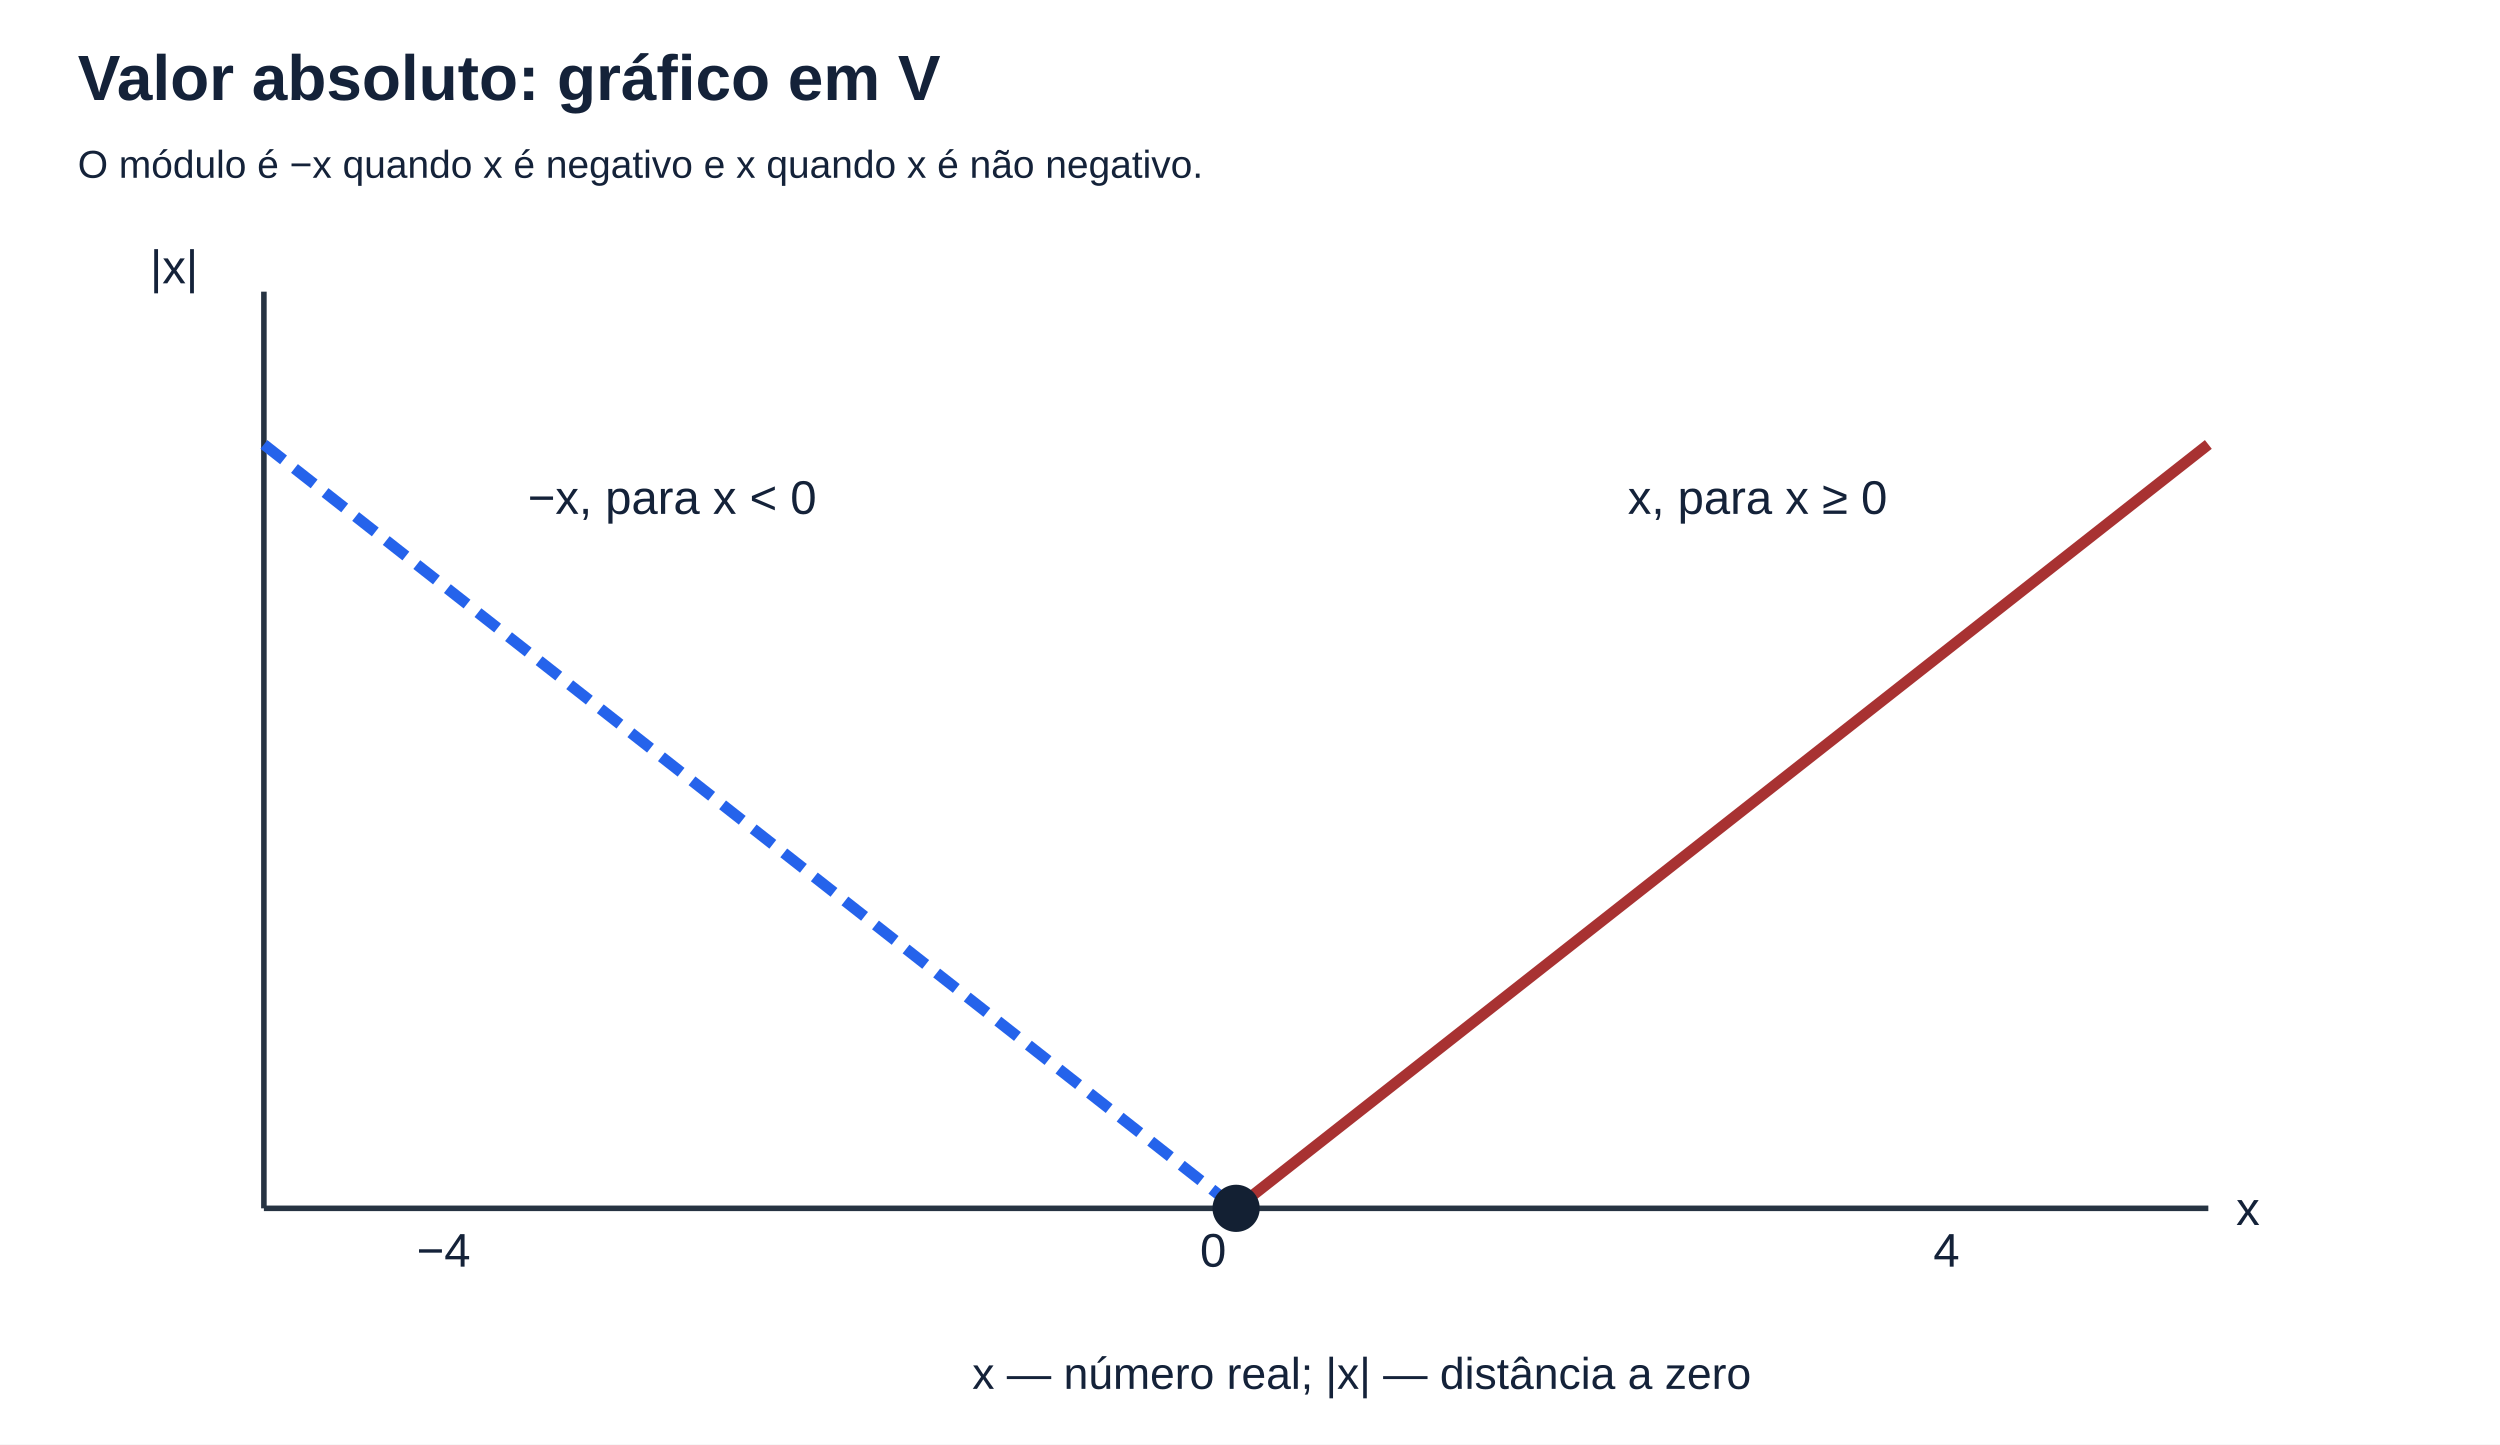
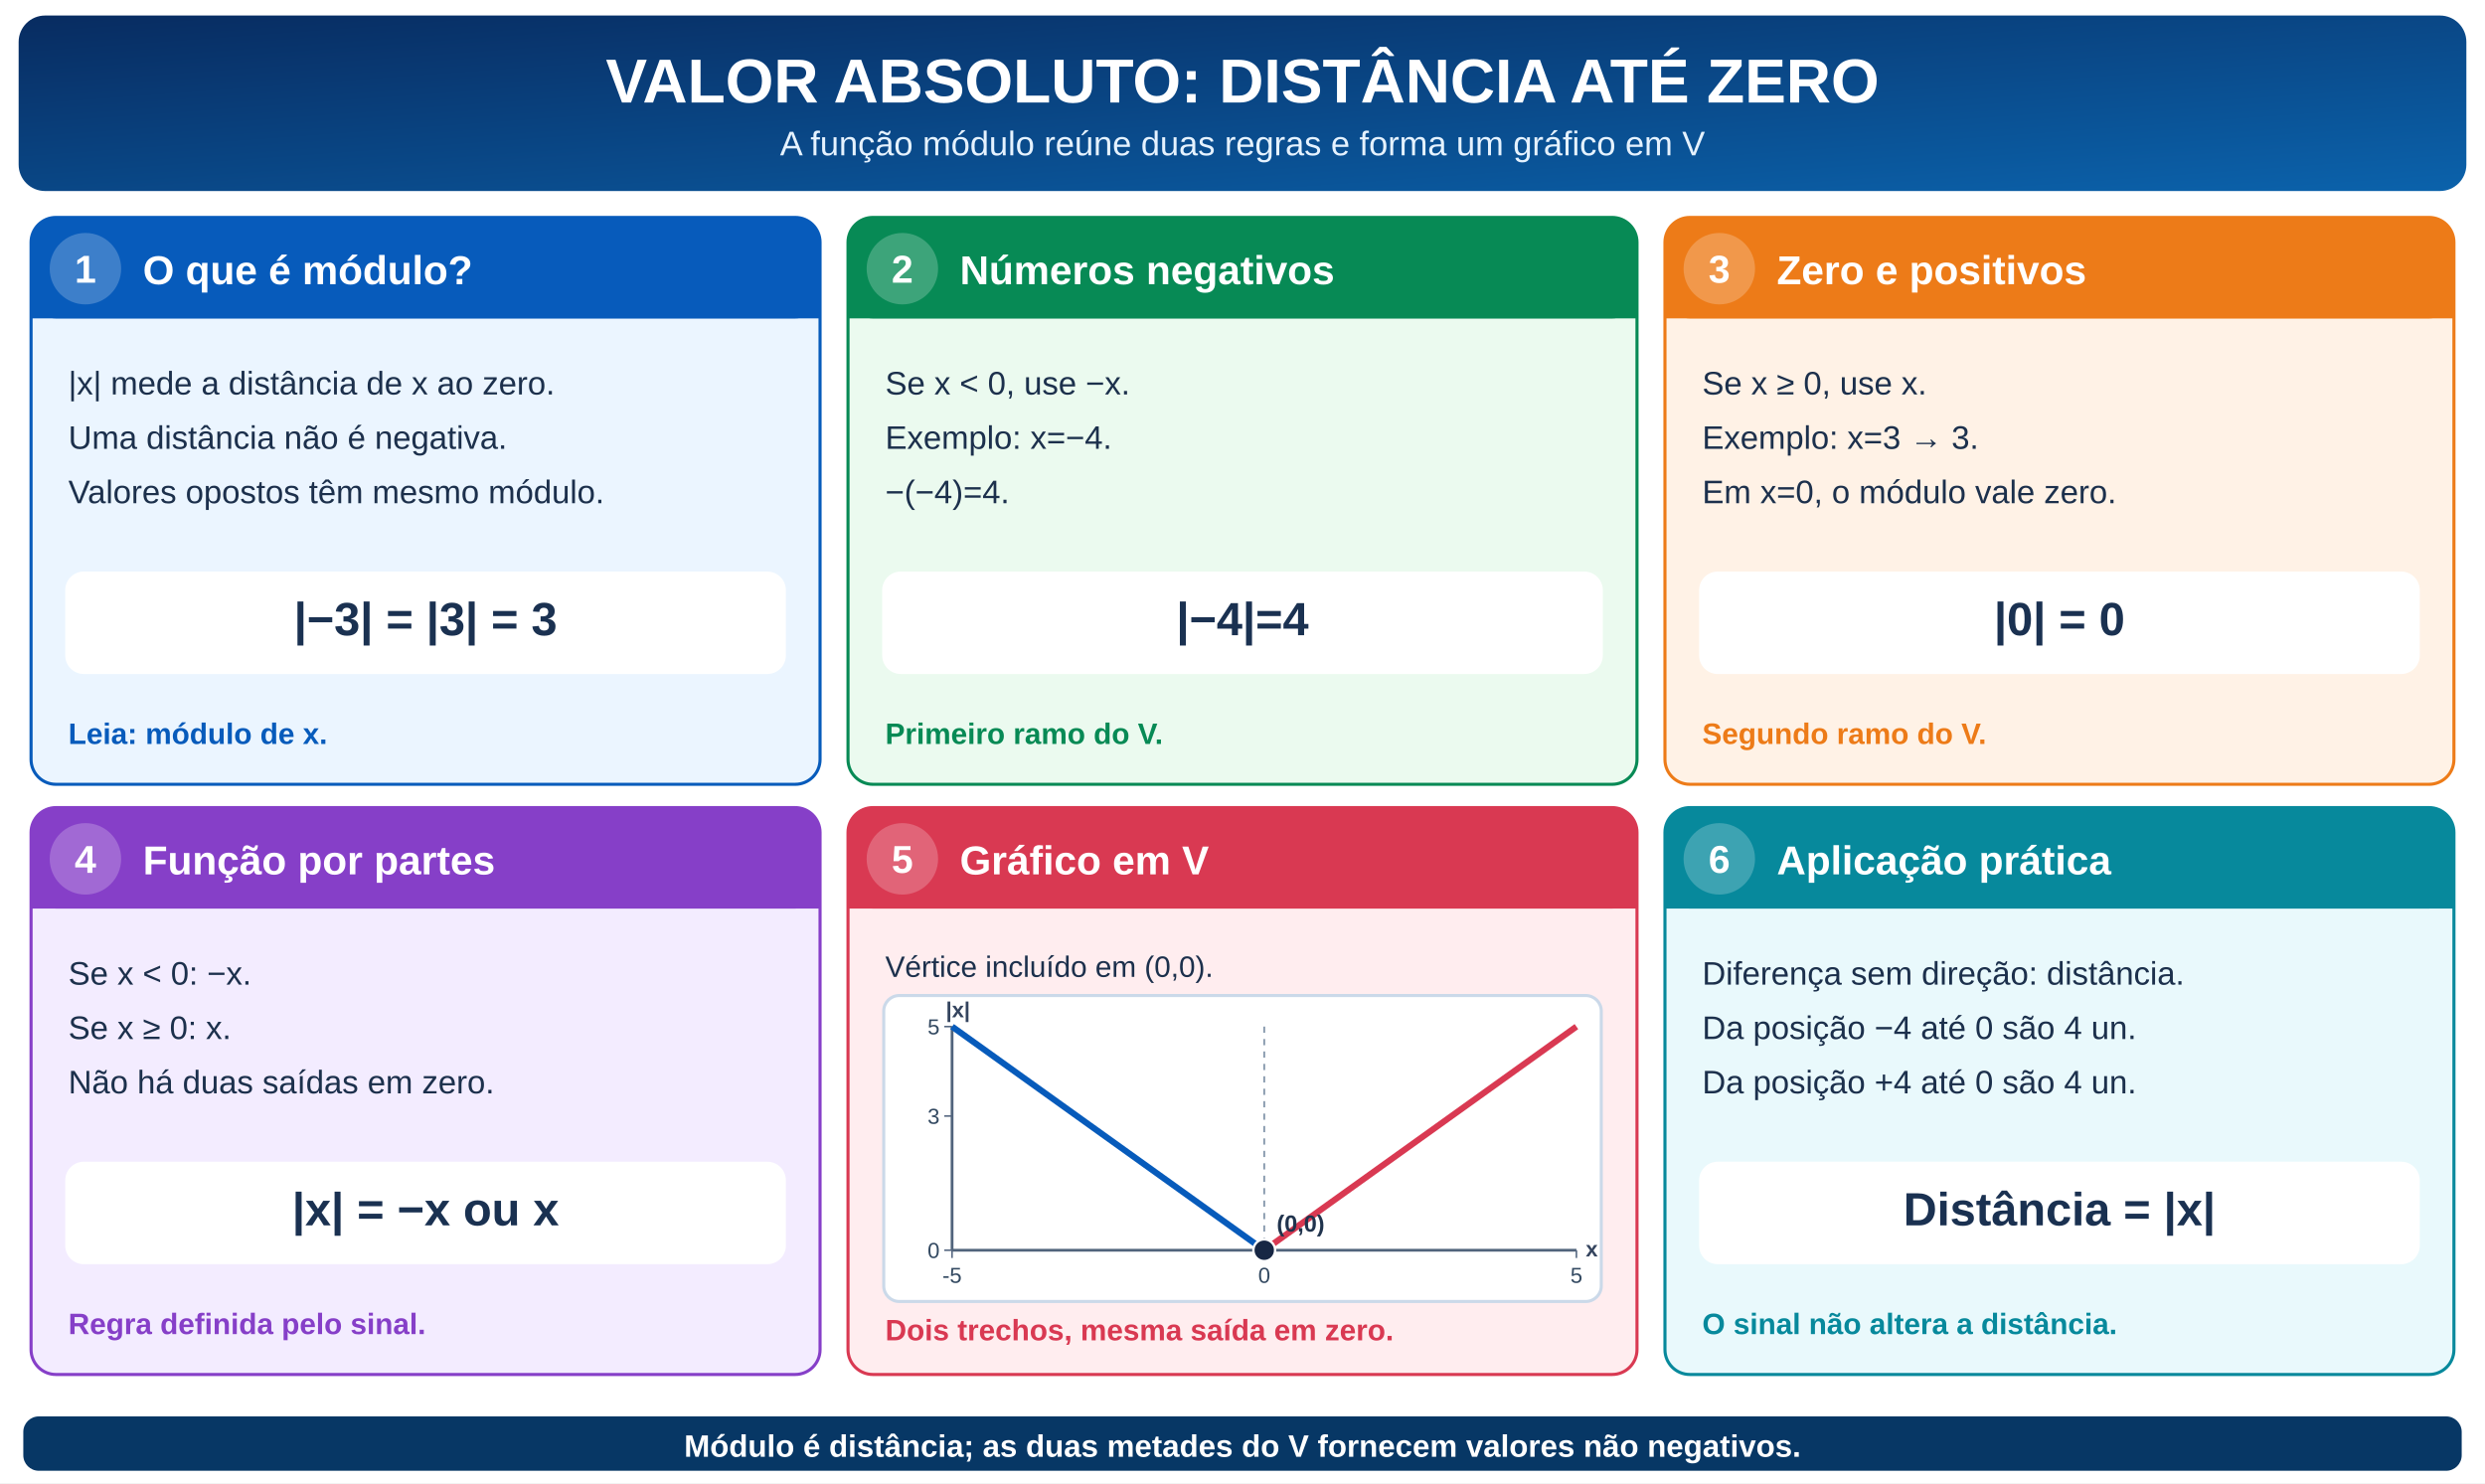
- <svg xmlns="http://www.w3.org/2000/svg" viewBox="0 0 900 520" role="img" aria-labelledby="t d">
-   <rect width="900" height="520" fill="#fff" />
-   <g fill="#142239" font-family="Arial,sans-serif">
-     <text x="28" y="36" font-weight="bold" font-size="23">Valor absoluto: gráfico em V</text>
-     <text x="28" y="64" font-size="14">O módulo é −x quando x é negativo e x quando x é não negativo.</text>
-   </g>
-   <g stroke="#263342" stroke-width="2" fill="none">
-     <path d="M95 435 H795 M95 435 V105" />
-   </g>
-   <text x="54" y="102" font-family="Arial,sans-serif" font-size="17" fill="#142239">|x|</text>
-   <text x="805" y="441" font-family="Arial,sans-serif" font-size="17" fill="#142239">x</text>
-   <text x="432" y="456" font-family="Arial,sans-serif" font-size="17" fill="#142239">0</text>
-   <text x="150" y="456" font-family="Arial,sans-serif" font-size="17" fill="#142239">−4</text>
-   <text x="696" y="456" font-family="Arial,sans-serif" font-size="17" fill="#142239">4</text>
-   <path d="M95.0 160.0 L445.0 435.0" fill="none" stroke="#2563eb" stroke-width="4" stroke-dasharray="9 5" />
-   <path d="M445.0 435.0 L795.0 160.0" fill="none" stroke="#a83232" stroke-width="4" />
-   <circle cx="445.0" cy="435.0" r="7" stroke="#132033" stroke-width="3" fill="#132033" />
-   <text x="190" y="185" font-family="Arial,sans-serif" font-size="17" fill="#142239">−x, para x &lt; 0</text>
-   <text x="586" y="185" font-family="Arial,sans-serif" font-size="17" fill="#142239">x, para x ≥ 0</text>
-   <g font-family="Arial,sans-serif" font-size="16" fill="#142239">
-     <text x="350" y="500">x — número real; |x| — distância a zero</text>
-   </g>
+ <svg xmlns="http://www.w3.org/2000/svg" viewBox="0 0 1600 955" role="img" aria-labelledby="title desc">
+   <rect x="0" y="0" width="1600" height="955" rx="0" fill="#fff" />
+   <defs>
+     <linearGradient id="blue" x1="0" y1="0" x2="1" y2="1">
+       <stop offset="0" stop-color="#082c61" />
+       <stop offset="1" stop-color="#0b62ab" />
+     </linearGradient>
+   </defs>
+   <rect x="12" y="10" width="1576" height="113" rx="17" fill="url(#blue)" />
+   <text x="800" y="66" text-anchor="middle" font-family="Arial,DejaVu Sans,sans-serif" font-size="40" font-weight="700" fill="#fff">VALOR ABSOLUTO: DISTÂNCIA ATÉ ZERO</text>
+   <text x="800" y="100" text-anchor="middle" font-family="Arial,DejaVu Sans,sans-serif" font-size="22" font-weight="400" fill="#e5f2ff">A função módulo reúne duas regras e forma um gráfico em V</text>
+   <rect x="20" y="140" width="508" height="365" rx="16" fill="#ebf5ff" stroke="#075bbb" stroke-width="2" />
+   <rect x="20" y="140" width="508" height="65" rx="16" fill="#075bbb" />
+   <rect x="20" y="189" width="508" height="16" rx="0" fill="#075bbb" />
+   <circle cx="55" cy="173" r="23" fill="#fff" opacity=".22" />
+   <text x="55" y="182" text-anchor="middle" font-family="Arial,DejaVu Sans,sans-serif" font-size="25" font-weight="700" fill="#fff">1</text>
+   <text x="92" y="183" text-anchor="start" font-family="Arial,DejaVu Sans,sans-serif" font-size="26" font-weight="700" fill="#fff">O que é módulo?</text>
+   <text x="44" y="254" text-anchor="start" font-family="Arial,DejaVu Sans,sans-serif" font-size="21" font-weight="400" fill="#1c304c">|x| mede a distância de x ao zero.</text>
+   <text x="44" y="289" text-anchor="start" font-family="Arial,DejaVu Sans,sans-serif" font-size="21" font-weight="400" fill="#1c304c">Uma distância não é negativa.</text>
+   <text x="44" y="324" text-anchor="start" font-family="Arial,DejaVu Sans,sans-serif" font-size="21" font-weight="400" fill="#1c304c">Valores opostos têm mesmo módulo.</text>
+   <rect x="42" y="368" width="464" height="66" rx="12" fill="#fff" />
+   <text x="274" y="409" text-anchor="middle" font-family="Arial,DejaVu Sans,sans-serif" font-size="30" font-weight="700" fill="#1a3151">|−3| = |3| = 3</text>
+   <text x="44" y="479" text-anchor="start" font-family="Arial,DejaVu Sans,sans-serif" font-size="19" font-weight="700" fill="#075bbb">Leia: módulo de x.</text>
+   <rect x="546" y="140" width="508" height="365" rx="16" fill="#ebfaef" stroke="#078a55" stroke-width="2" />
+   <rect x="546" y="140" width="508" height="65" rx="16" fill="#078a55" />
+   <rect x="546" y="189" width="508" height="16" rx="0" fill="#078a55" />
+   <circle cx="581" cy="173" r="23" fill="#fff" opacity=".22" />
+   <text x="581" y="182" text-anchor="middle" font-family="Arial,DejaVu Sans,sans-serif" font-size="25" font-weight="700" fill="#fff">2</text>
+   <text x="618" y="183" text-anchor="start" font-family="Arial,DejaVu Sans,sans-serif" font-size="26" font-weight="700" fill="#fff">Números negativos</text>
+   <text x="570" y="254" text-anchor="start" font-family="Arial,DejaVu Sans,sans-serif" font-size="21" font-weight="400" fill="#1c304c">Se x &lt; 0, use −x.</text>
+   <text x="570" y="289" text-anchor="start" font-family="Arial,DejaVu Sans,sans-serif" font-size="21" font-weight="400" fill="#1c304c">Exemplo: x=−4.</text>
+   <text x="570" y="324" text-anchor="start" font-family="Arial,DejaVu Sans,sans-serif" font-size="21" font-weight="400" fill="#1c304c">−(−4)=4.</text>
+   <rect x="568" y="368" width="464" height="66" rx="12" fill="#fff" />
+   <text x="800" y="409" text-anchor="middle" font-family="Arial,DejaVu Sans,sans-serif" font-size="30" font-weight="700" fill="#1a3151">|−4|=4</text>
+   <text x="570" y="479" text-anchor="start" font-family="Arial,DejaVu Sans,sans-serif" font-size="19" font-weight="700" fill="#078a55">Primeiro ramo do V.</text>
+   <rect x="1072" y="140" width="508" height="365" rx="16" fill="#fff2e6" stroke="#ed7b18" stroke-width="2" />
+   <rect x="1072" y="140" width="508" height="65" rx="16" fill="#ed7b18" />
+   <rect x="1072" y="189" width="508" height="16" rx="0" fill="#ed7b18" />
+   <circle cx="1107" cy="173" r="23" fill="#fff" opacity=".22" />
+   <text x="1107" y="182" text-anchor="middle" font-family="Arial,DejaVu Sans,sans-serif" font-size="25" font-weight="700" fill="#fff">3</text>
+   <text x="1144" y="183" text-anchor="start" font-family="Arial,DejaVu Sans,sans-serif" font-size="26" font-weight="700" fill="#fff">Zero e positivos</text>
+   <text x="1096" y="254" text-anchor="start" font-family="Arial,DejaVu Sans,sans-serif" font-size="21" font-weight="400" fill="#1c304c">Se x ≥ 0, use x.</text>
+   <text x="1096" y="289" text-anchor="start" font-family="Arial,DejaVu Sans,sans-serif" font-size="21" font-weight="400" fill="#1c304c">Exemplo: x=3 → 3.</text>
+   <text x="1096" y="324" text-anchor="start" font-family="Arial,DejaVu Sans,sans-serif" font-size="21" font-weight="400" fill="#1c304c">Em x=0, o módulo vale zero.</text>
+   <rect x="1094" y="368" width="464" height="66" rx="12" fill="#fff" />
+   <text x="1326" y="409" text-anchor="middle" font-family="Arial,DejaVu Sans,sans-serif" font-size="30" font-weight="700" fill="#1a3151">|0| = 0</text>
+   <text x="1096" y="479" text-anchor="start" font-family="Arial,DejaVu Sans,sans-serif" font-size="19" font-weight="700" fill="#ed7b18">Segundo ramo do V.</text>
+   <rect x="20" y="520" width="508" height="365" rx="16" fill="#f3ecff" stroke="#863fc8" stroke-width="2" />
+   <rect x="20" y="520" width="508" height="65" rx="16" fill="#863fc8" />
+   <rect x="20" y="569" width="508" height="16" rx="0" fill="#863fc8" />
+   <circle cx="55" cy="553" r="23" fill="#fff" opacity=".22" />
+   <text x="55" y="562" text-anchor="middle" font-family="Arial,DejaVu Sans,sans-serif" font-size="25" font-weight="700" fill="#fff">4</text>
+   <text x="92" y="563" text-anchor="start" font-family="Arial,DejaVu Sans,sans-serif" font-size="26" font-weight="700" fill="#fff">Função por partes</text>
+   <text x="44" y="634" text-anchor="start" font-family="Arial,DejaVu Sans,sans-serif" font-size="21" font-weight="400" fill="#1c304c">Se x &lt; 0: −x.</text>
+   <text x="44" y="669" text-anchor="start" font-family="Arial,DejaVu Sans,sans-serif" font-size="21" font-weight="400" fill="#1c304c">Se x ≥ 0: x.</text>
+   <text x="44" y="704" text-anchor="start" font-family="Arial,DejaVu Sans,sans-serif" font-size="21" font-weight="400" fill="#1c304c">Não há duas saídas em zero.</text>
+   <rect x="42" y="748" width="464" height="66" rx="12" fill="#fff" />
+   <text x="274" y="789" text-anchor="middle" font-family="Arial,DejaVu Sans,sans-serif" font-size="30" font-weight="700" fill="#1a3151">|x| = −x ou x</text>
+   <text x="44" y="859" text-anchor="start" font-family="Arial,DejaVu Sans,sans-serif" font-size="19" font-weight="700" fill="#863fc8">Regra definida pelo sinal.</text>
+   <rect x="546" y="520" width="508" height="365" rx="16" fill="#ffedef" stroke="#d93952" stroke-width="2" />
+   <rect x="546" y="520" width="508" height="65" rx="16" fill="#d93952" />
+   <rect x="546" y="569" width="508" height="16" rx="0" fill="#d93952" />
+   <circle cx="581" cy="553" r="23" fill="#fff" opacity=".22" />
+   <text x="581" y="562" text-anchor="middle" font-family="Arial,DejaVu Sans,sans-serif" font-size="25" font-weight="700" fill="#fff">5</text>
+   <text x="618" y="563" text-anchor="start" font-family="Arial,DejaVu Sans,sans-serif" font-size="26" font-weight="700" fill="#fff">Gráfico em V</text>
+   <text x="570" y="629" text-anchor="start" font-family="Arial,DejaVu Sans,sans-serif" font-size="19" font-weight="400" fill="#1c304c">Vértice incluído em (0,0).</text>
+   <rect x="569" y="641" width="462" height="197" rx="10" fill="#fff" stroke="#cbd9e9" stroke-width="2" />
+   <line x1="613" y1="661" x2="613" y2="805" stroke="#51647c" stroke-width="1.8" />
+   <line x1="613" y1="805" x2="1015" y2="805" stroke="#51647c" stroke-width="1.8" />
+   <line x1="814" y1="661" x2="814" y2="805" stroke="#8799ad" stroke-width="1.2" stroke-dasharray="4 4" />
+   <line x1="613" y1="805" x2="613" y2="810" stroke="#52647e" stroke-width="1" />
+   <text x="613" y="826" text-anchor="middle" font-family="Arial,DejaVu Sans,sans-serif" font-size="14" font-weight="400" fill="#334961">-5</text>
+   <line x1="814" y1="805" x2="814" y2="810" stroke="#52647e" stroke-width="1" />
+   <text x="814" y="826" text-anchor="middle" font-family="Arial,DejaVu Sans,sans-serif" font-size="14" font-weight="400" fill="#334961">0</text>
+   <line x1="1015" y1="805" x2="1015" y2="810" stroke="#52647e" stroke-width="1" />
+   <text x="1015" y="826" text-anchor="middle" font-family="Arial,DejaVu Sans,sans-serif" font-size="14" font-weight="400" fill="#334961">5</text>
+   <line x1="608" y1="805" x2="613" y2="805" stroke="#52647e" stroke-width="1" />
+   <text x="605" y="810" text-anchor="end" font-family="Arial,DejaVu Sans,sans-serif" font-size="14" font-weight="400" fill="#334961">0</text>
+   <line x1="608" y1="718.6" x2="613" y2="718.6" stroke="#52647e" stroke-width="1" />
+   <text x="605" y="723.6" text-anchor="end" font-family="Arial,DejaVu Sans,sans-serif" font-size="14" font-weight="400" fill="#334961">3</text>
+   <line x1="608" y1="661" x2="613" y2="661" stroke="#52647e" stroke-width="1" />
+   <text x="605" y="666" text-anchor="end" font-family="Arial,DejaVu Sans,sans-serif" font-size="14" font-weight="400" fill="#334961">5</text>
+   <text x="1021" y="809" text-anchor="start" font-family="Arial,DejaVu Sans,sans-serif" font-size="14" font-weight="700" fill="#34445e">x</text>
+   <text x="609" y="655" text-anchor="start" font-family="Arial,DejaVu Sans,sans-serif" font-size="14" font-weight="700" fill="#34445e">|x|</text>
+   <polyline points="613.0,661.0 814.0,805.0" fill="none" stroke="#075bbb" stroke-width="4" />
+   <polyline points="814.0,805.0 1015.0,661.0" fill="none" stroke="#d93952" stroke-width="4" />
+   <circle cx="814" cy="805" r="5.3" fill="#d93952" stroke="#fff" stroke-width="1.4" />
+   <circle cx="814" cy="805" r="7" fill="#172744" stroke="#fff" stroke-width="1.5" />
+   <text x="822" y="793" text-anchor="start" font-family="Arial,DejaVu Sans,sans-serif" font-size="15" font-weight="700" fill="#20334d">(0,0)</text>
+   <text x="570" y="863" text-anchor="start" font-family="Arial,DejaVu Sans,sans-serif" font-size="19" font-weight="700" fill="#d93952">Dois trechos, mesma saída em zero.</text>
+   <rect x="1072" y="520" width="508" height="365" rx="16" fill="#e9f9fc" stroke="#07899c" stroke-width="2" />
+   <rect x="1072" y="520" width="508" height="65" rx="16" fill="#07899c" />
+   <rect x="1072" y="569" width="508" height="16" rx="0" fill="#07899c" />
+   <circle cx="1107" cy="553" r="23" fill="#fff" opacity=".22" />
+   <text x="1107" y="562" text-anchor="middle" font-family="Arial,DejaVu Sans,sans-serif" font-size="25" font-weight="700" fill="#fff">6</text>
+   <text x="1144" y="563" text-anchor="start" font-family="Arial,DejaVu Sans,sans-serif" font-size="26" font-weight="700" fill="#fff">Aplicação prática</text>
+   <text x="1096" y="634" text-anchor="start" font-family="Arial,DejaVu Sans,sans-serif" font-size="21" font-weight="400" fill="#1c304c">Diferença sem direção: distância.</text>
+   <text x="1096" y="669" text-anchor="start" font-family="Arial,DejaVu Sans,sans-serif" font-size="21" font-weight="400" fill="#1c304c">Da posição −4 até 0 são 4 un.</text>
+   <text x="1096" y="704" text-anchor="start" font-family="Arial,DejaVu Sans,sans-serif" font-size="21" font-weight="400" fill="#1c304c">Da posição +4 até 0 são 4 un.</text>
+   <rect x="1094" y="748" width="464" height="66" rx="12" fill="#fff" />
+   <text x="1326" y="789" text-anchor="middle" font-family="Arial,DejaVu Sans,sans-serif" font-size="30" font-weight="700" fill="#1a3151">Distância = |x|</text>
+   <text x="1096" y="859" text-anchor="start" font-family="Arial,DejaVu Sans,sans-serif" font-size="19" font-weight="700" fill="#07899c">O sinal não altera a distância.</text>
+   <rect x="15" y="912" width="1570" height="35" rx="10" fill="#073765" />
+   <text x="800" y="938" text-anchor="middle" font-family="Arial,DejaVu Sans,sans-serif" font-size="20" font-weight="700" fill="#fff">Módulo é distância; as duas metades do V fornecem valores não negativos.</text>
</svg>
